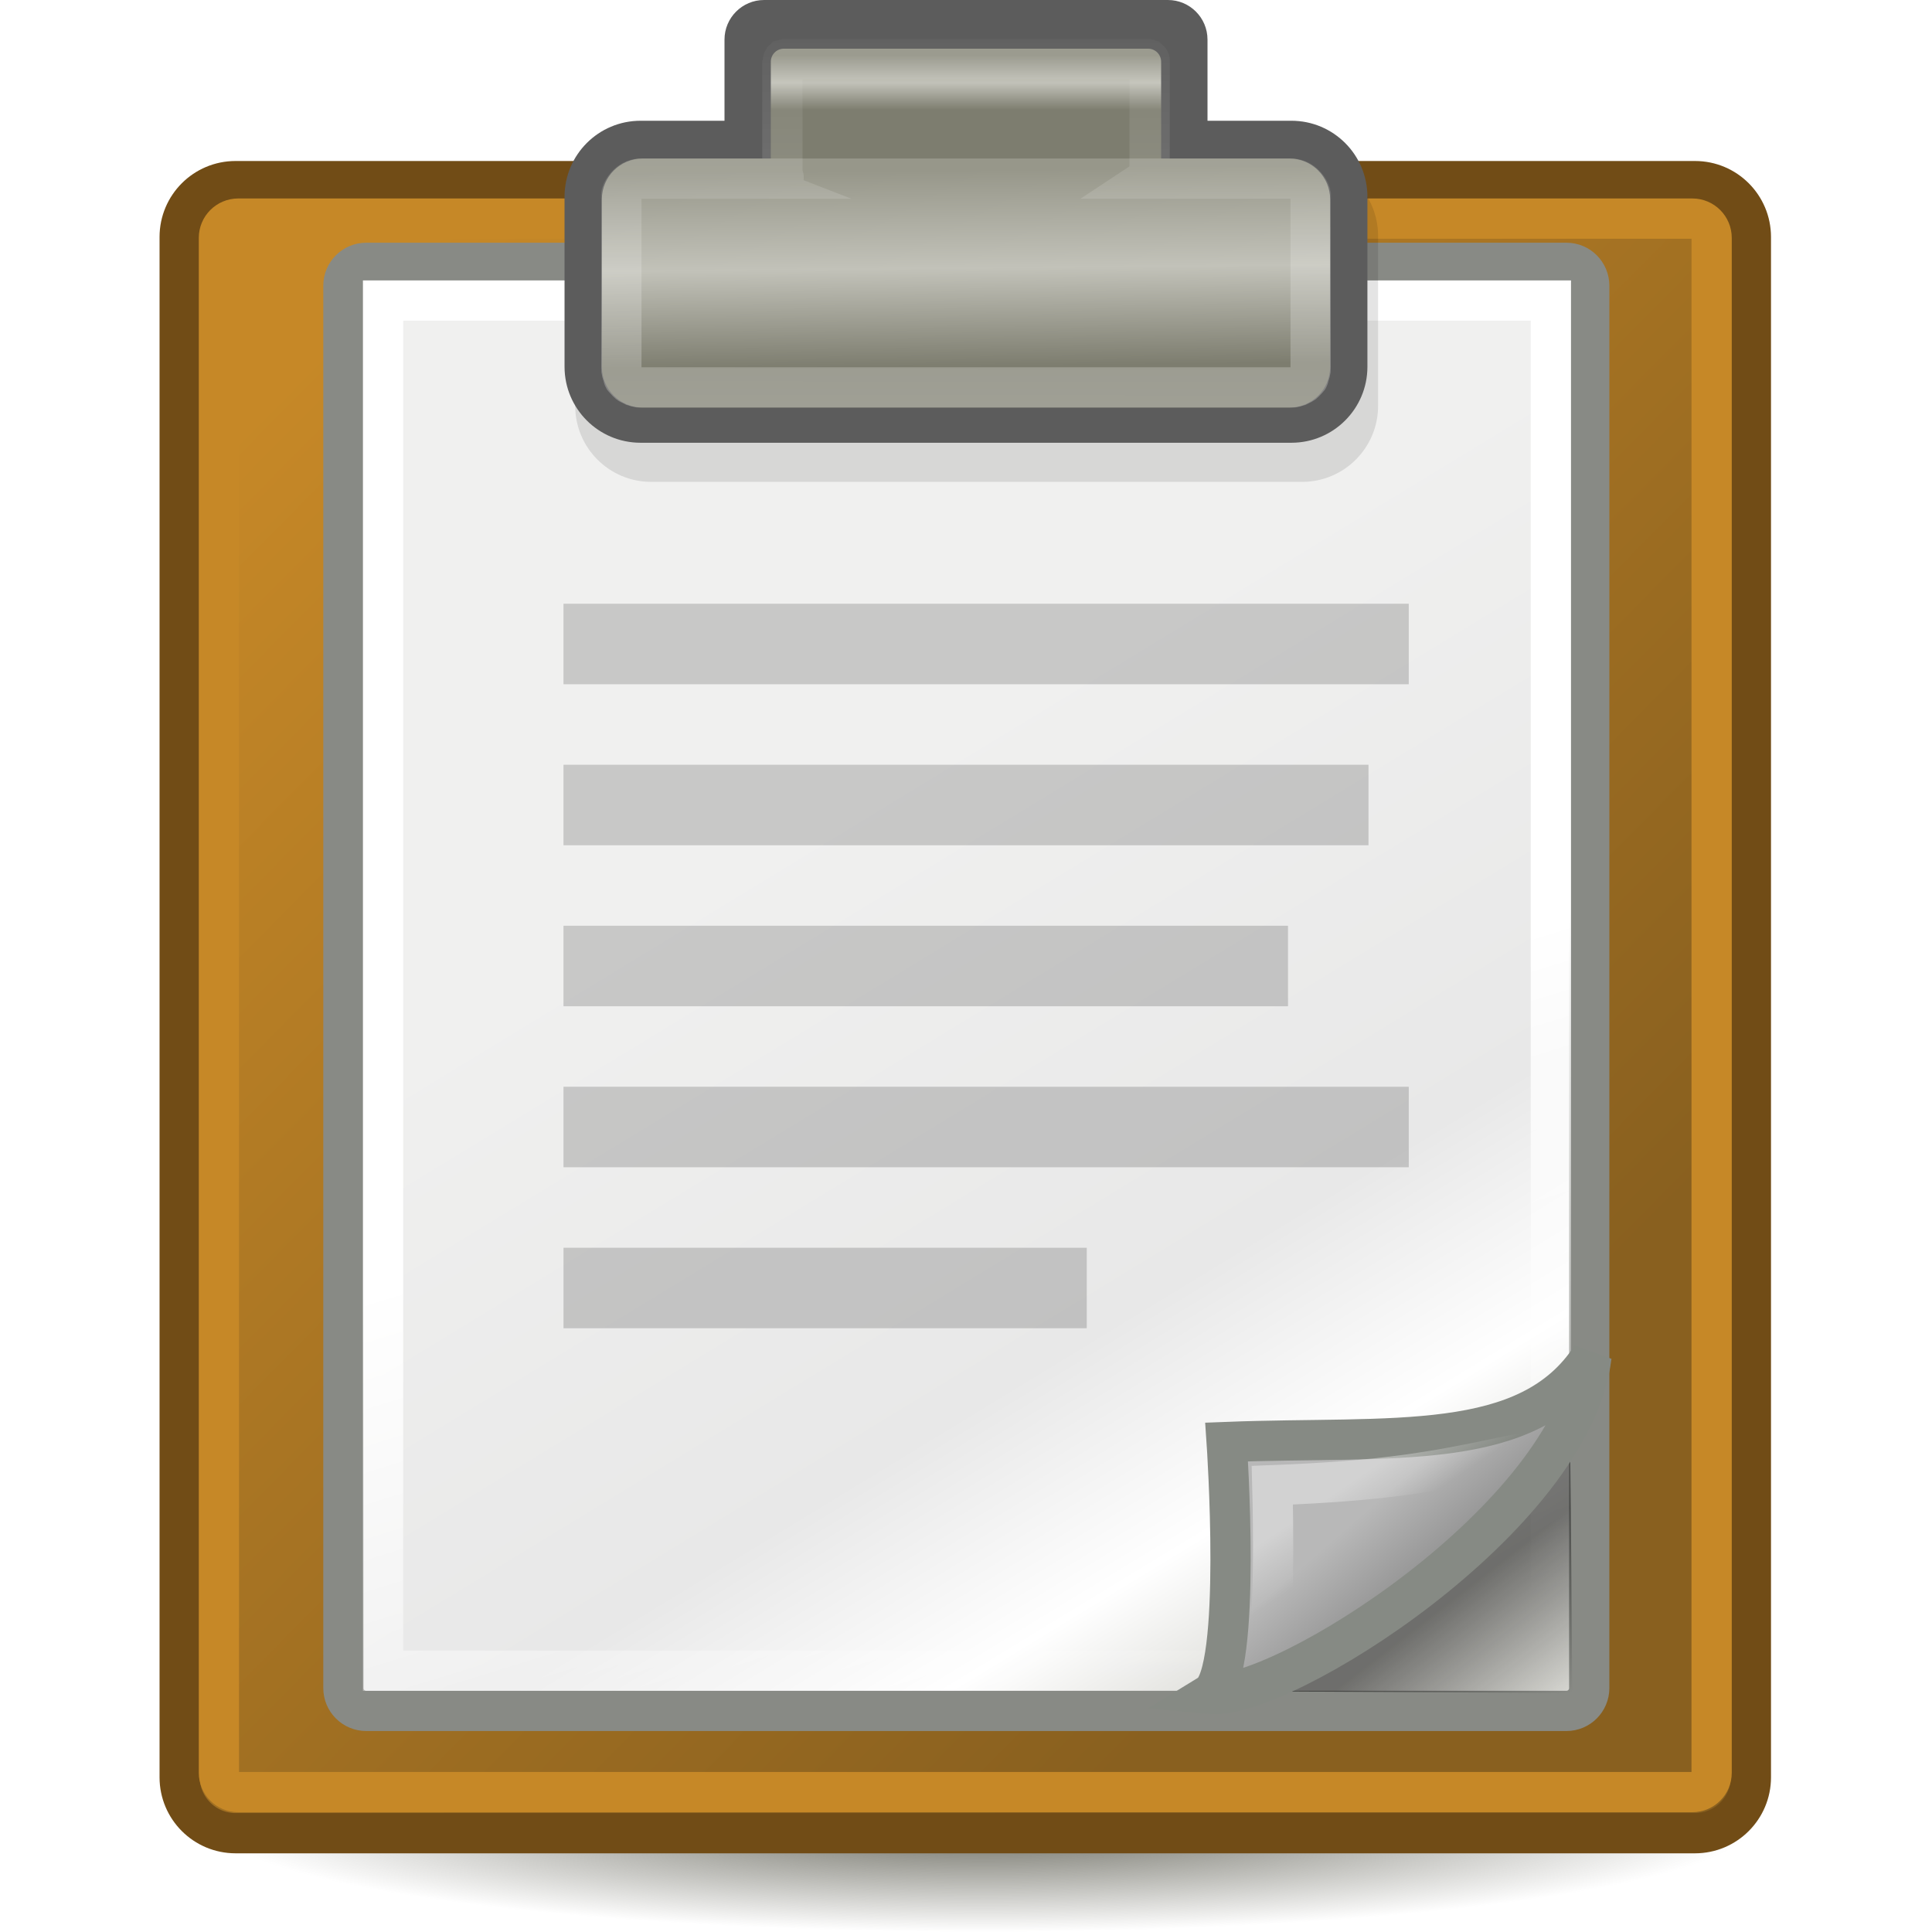
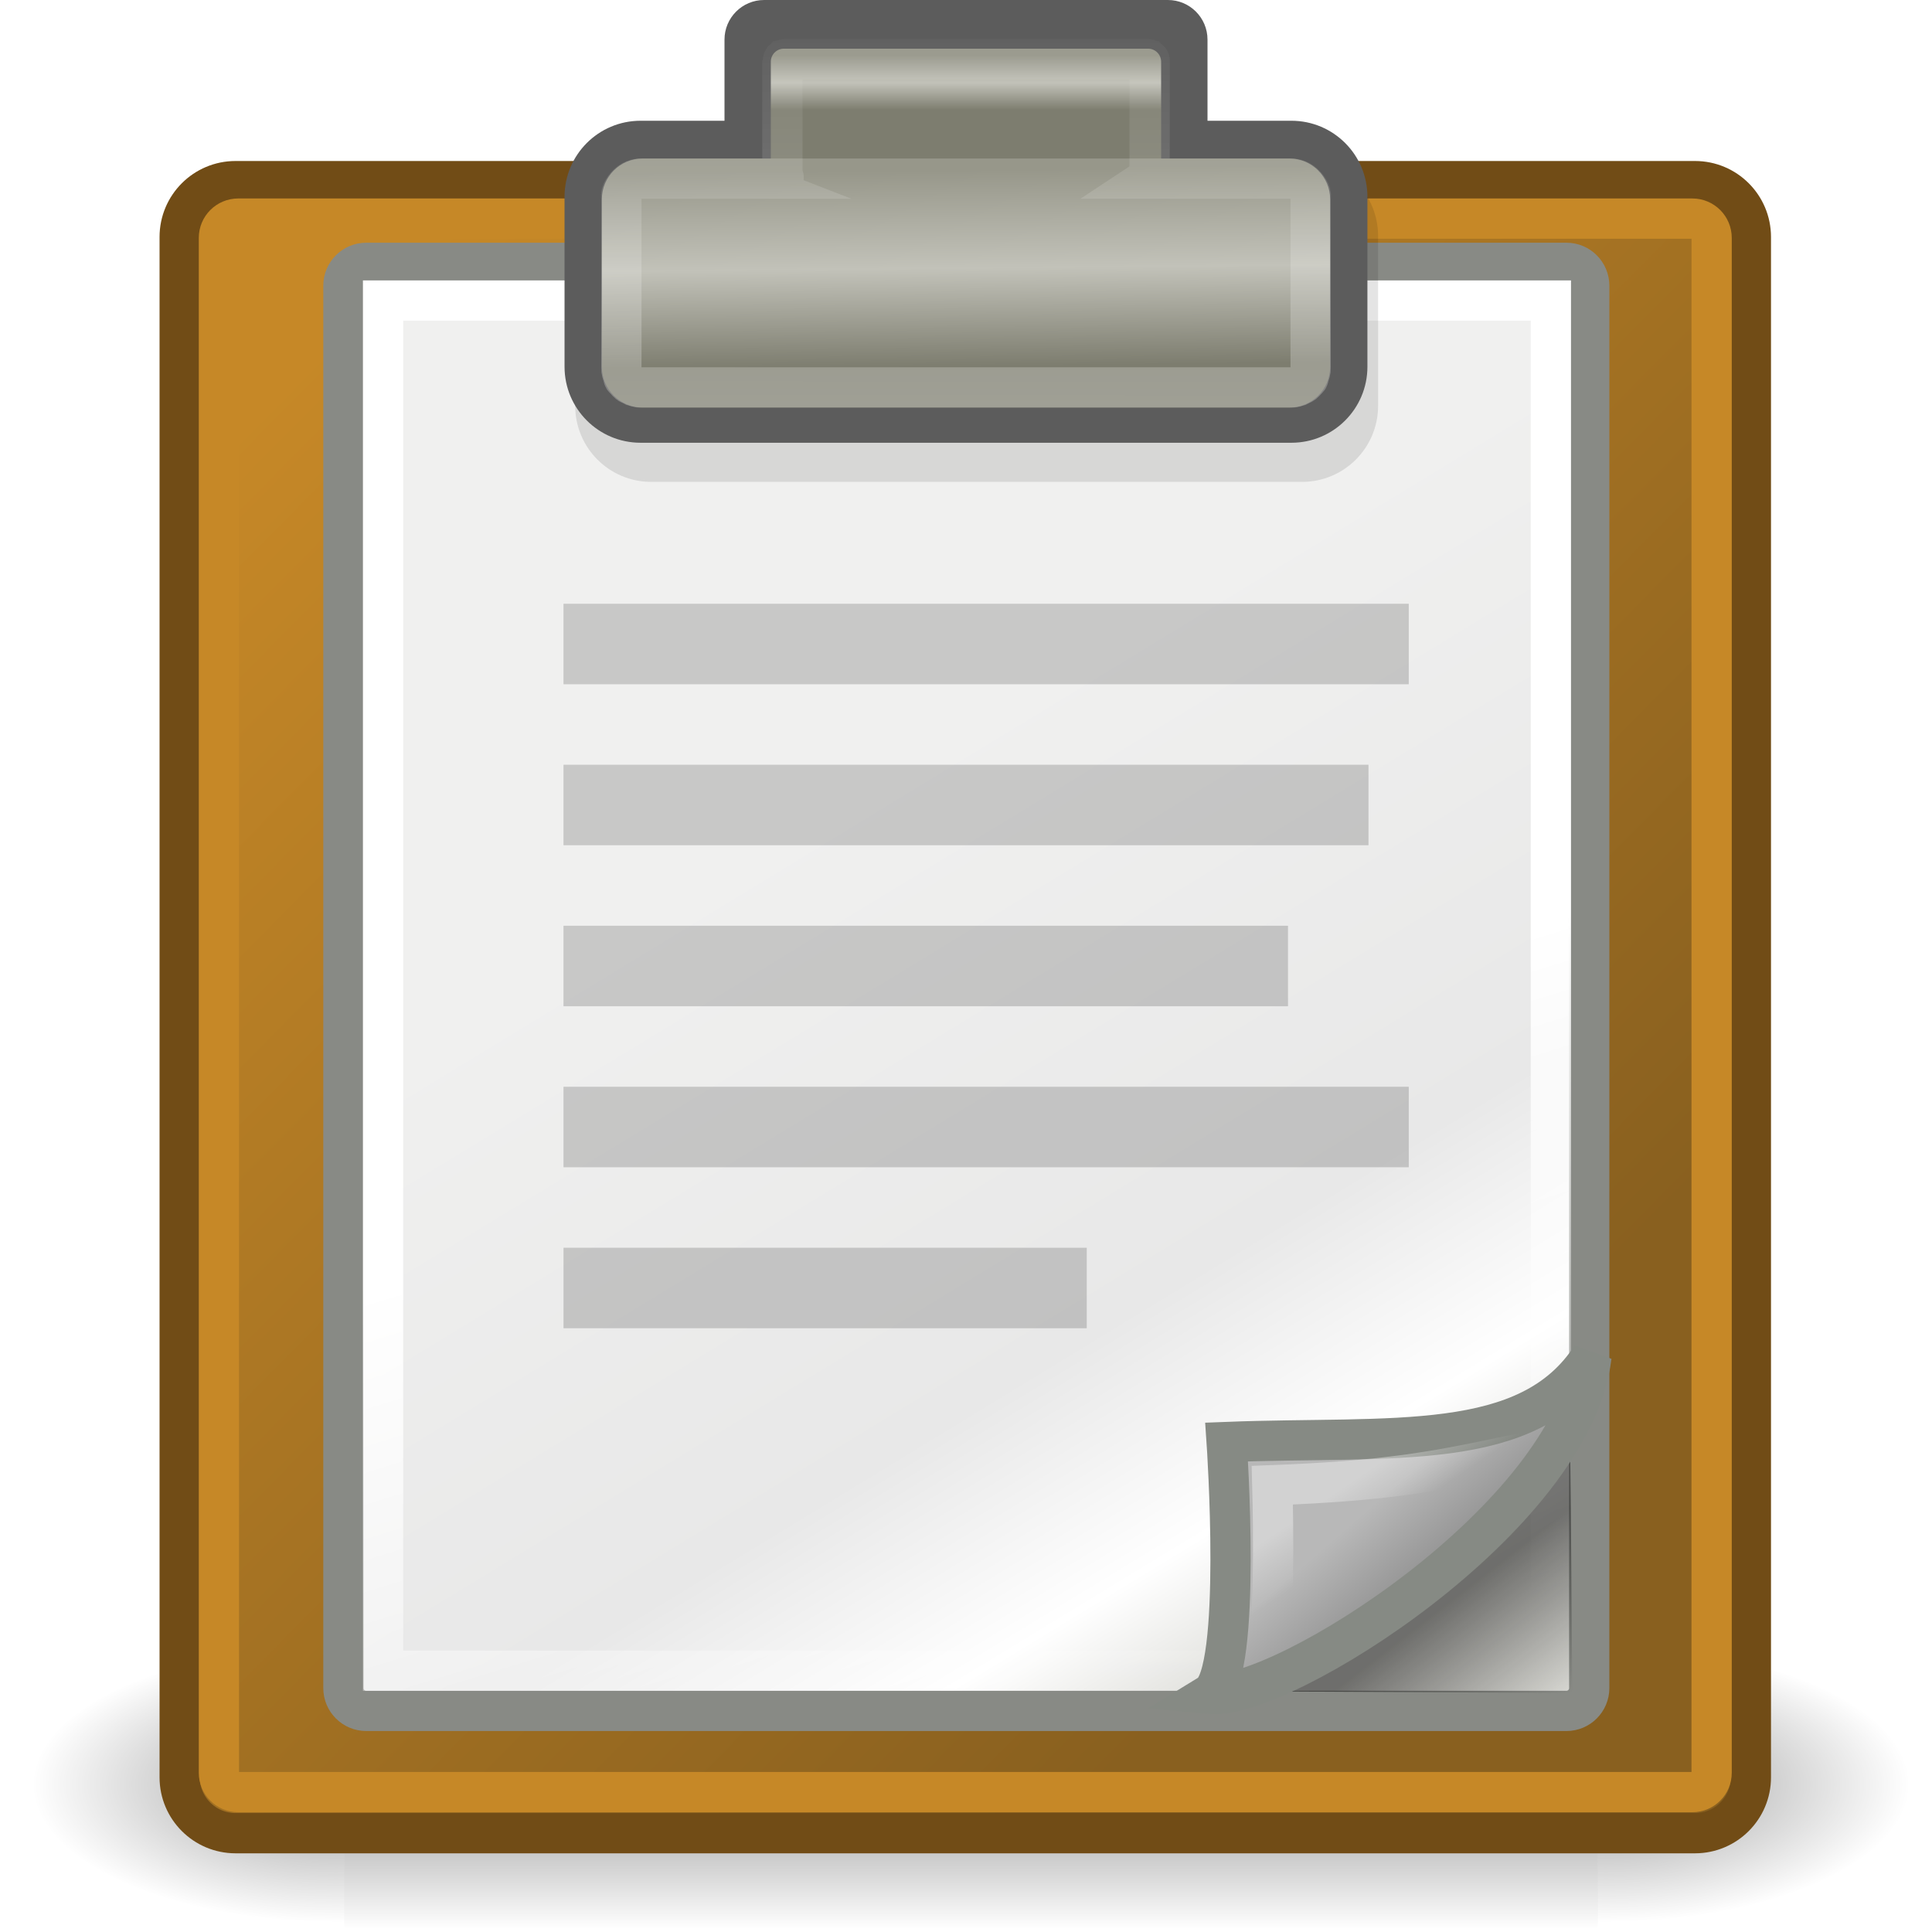
- <svg xmlns="http://www.w3.org/2000/svg" xmlns:xlink="http://www.w3.org/1999/xlink" width="48px" height="48px" id="svg12360">
+ <svg xmlns="http://www.w3.org/2000/svg" xmlns:xlink="http://www.w3.org/1999/xlink" width="48px" height="48px" id="svg12360" version="1.1">
  <defs id="defs12362">
+     <radialGradient xlink:href="#linearGradient5060" id="radialGradient5031" gradientUnits="userSpaceOnUse" gradientTransform="matrix(-2.774389,0,0,1.969706,112.7623,-872.8854)" cx="605.714" cy="486.648" fx="605.714" fy="486.648" r="117.143" />
+     <linearGradient id="linearGradient5060">
+       <stop style="stop-color:black;stop-opacity:1;" offset="0" id="stop5062" />
+       <stop style="stop-color:black;stop-opacity:0;" offset="1" id="stop5064" />
+     </linearGradient>
+     <radialGradient xlink:href="#linearGradient5060" id="radialGradient5029" gradientUnits="userSpaceOnUse" gradientTransform="matrix(2.774389,0,0,1.969706,-1891.633,-872.8854)" cx="605.714" cy="486.648" fx="605.714" fy="486.648" r="117.143" />
+     <linearGradient id="linearGradient5048">
+       <stop style="stop-color:black;stop-opacity:0;" offset="0" id="stop5050" />
+       <stop id="stop5056" offset="0.5" style="stop-color:black;stop-opacity:1;" />
+       <stop style="stop-color:black;stop-opacity:0;" offset="1" id="stop5052" />
+     </linearGradient>
+     <linearGradient xlink:href="#linearGradient5048" id="linearGradient5027" gradientUnits="userSpaceOnUse" gradientTransform="matrix(2.774389,0,0,1.969706,-1892.179,-872.8854)" x1="302.857" y1="366.648" x2="302.857" y2="609.505" />
    <linearGradient id="linearGradient2259">
      <stop style="stop-color:#ffffff;stop-opacity:1;" offset="0" id="stop2261" />
      <stop style="stop-color:#ffffff;stop-opacity:0;" offset="1" id="stop2263" />
    </linearGradient>
    <linearGradient id="linearGradient2251">
      <stop style="stop-color:#ffffff;stop-opacity:1;" offset="0" id="stop2253" />
      <stop style="stop-color:#ffffff;stop-opacity:0;" offset="1" id="stop2255" />
    </linearGradient>
    <linearGradient id="linearGradient2239">
      <stop style="stop-color:#ffffff;stop-opacity:1;" offset="0" id="stop2241" />
      <stop style="stop-color:#ffffff;stop-opacity:0;" offset="1" id="stop2243" />
    </linearGradient>
    <linearGradient id="linearGradient2224">
      <stop style="stop-color:#7c7c7c;stop-opacity:1;" offset="0" id="stop2226" />
      <stop style="stop-color:#b8b8b8;stop-opacity:1;" offset="1" id="stop2228" />
    </linearGradient>
    <linearGradient id="linearGradient2216">
      <stop style="stop-color:#000000;stop-opacity:1;" offset="0" id="stop2218" />
      <stop style="stop-color:#000000;stop-opacity:0;" offset="1" id="stop2220" />
    </linearGradient>
    <linearGradient id="linearGradient15234">
      <stop style="stop-color:#97978a;stop-opacity:1;" offset="0" id="stop15236" />
      <stop id="stop15242" offset="0.5" style="stop-color:#c2c2b9;stop-opacity:1;" />
      <stop style="stop-color:#7d7d6f;stop-opacity:1;" offset="1" id="stop15238" />
    </linearGradient>
    <linearGradient id="linearGradient15218">
      <stop style="stop-color:#f0f0ef;stop-opacity:1;" offset="0" id="stop15220" />
      <stop id="stop2269" offset="0.599" style="stop-color:#e8e8e8;stop-opacity:1;" />
      <stop id="stop2267" offset="0.828" style="stop-color:#ffffff;stop-opacity:1;" />
      <stop style="stop-color:#d8d8d3;stop-opacity:1;" offset="1" id="stop15222" />
    </linearGradient>
    <linearGradient id="linearGradient14484">
      <stop style="stop-color:#c68827;stop-opacity:1;" offset="0" id="stop14486" />
      <stop style="stop-color:#89601f;stop-opacity:1;" offset="1" id="stop14488" />
    </linearGradient>
    <linearGradient id="linearGradient13746">
      <stop style="stop-color:#646459;stop-opacity:1;" offset="0" id="stop13748" />
      <stop style="stop-color:#646459;stop-opacity:0;" offset="1" id="stop13750" />
    </linearGradient>
    <radialGradient xlink:href="#linearGradient13746" id="radialGradient13752" cx="24.648" cy="45.273" fx="24.648" fy="45.273" r="21.011" gradientTransform="matrix(1,0,0,0.110577,4.987330e-17,40.26648)" gradientUnits="userSpaceOnUse" />
    <linearGradient xlink:href="#linearGradient14484" id="linearGradient14490" x1="6.107" y1="10.451" x2="33.857" y2="37.88" gradientUnits="userSpaceOnUse" />
    <linearGradient xlink:href="#linearGradient15218" id="linearGradient15224" x1="22.308" y1="18.992" x2="35.785" y2="39.498" gradientUnits="userSpaceOnUse" gradientTransform="matrix(1.065698,0,0,0.987595,-1.564439,7.487332e-2)" />
    <linearGradient xlink:href="#linearGradient15234" id="linearGradient15240" x1="25.405" y1="3.818" x2="25.464" y2="9.323" gradientUnits="userSpaceOnUse" gradientTransform="matrix(1.052632,0,0,1,-1.789474,0)" />
    <linearGradient xlink:href="#linearGradient2216" id="linearGradient2222" x1="36.812" y1="39.156" x2="39.062" y2="42.062" gradientUnits="userSpaceOnUse" />
    <linearGradient xlink:href="#linearGradient2224" id="linearGradient2230" x1="35.997" y1="40.458" x2="33.665" y2="37.771" gradientUnits="userSpaceOnUse" />
    <linearGradient xlink:href="#linearGradient2239" id="linearGradient2245" x1="25.683" y1="12.172" x2="25.692" y2="-0.203" gradientUnits="userSpaceOnUse" />
    <linearGradient xlink:href="#linearGradient2251" id="linearGradient2257" x1="33.396" y1="36.921" x2="34.17" y2="38.07" gradientUnits="userSpaceOnUse" />
    <linearGradient xlink:href="#linearGradient2259" id="linearGradient2265" x1="26.076" y1="26.697" x2="30.811" y2="42.007" gradientUnits="userSpaceOnUse" />
    <linearGradient xlink:href="#linearGradient15234" id="linearGradient2283" gradientUnits="userSpaceOnUse" gradientTransform="matrix(0.538743,0,0,0.511806,10.8008,-0.58264)" x1="25.405" y1="3.818" x2="25.405" y2="6.481" />
    <linearGradient xlink:href="#linearGradient15234" id="linearGradient2287" gradientUnits="userSpaceOnUse" gradientTransform="matrix(1.005222,0,0,0.883928,-0.627923,0.84375)" x1="25.405" y1="3.818" x2="25.464" y2="9.323" />
  </defs>
  <g id="layer1">
-     <path style="opacity:1;fill:url(#radialGradient13752);fill-opacity:1;fill-rule:evenodd;stroke:none;stroke-width:0.909;stroke-linecap:butt;stroke-linejoin:miter;stroke-miterlimit:4;stroke-dasharray:none;stroke-dashoffset:0;stroke-opacity:1" id="path13018" d="M 45.659 45.273 A 21.011 2.323 0 1 1  3.637,45.273 A 21.011 2.323 0 1 1  45.659 45.273 z" transform="matrix(0.913383,0,0,1.178892,1.920946,-8.11047)" />
+     <g style="display:inline" id="g5022" transform="matrix(2.325216e-2,0,0,1.485743e-2,44.80627,43.06039)">
+       <rect y="-150.697" x="-1559.252" height="478.357" width="1339.633" id="rect4173" style="opacity:0.402;color:black;fill:url(#linearGradient5027);fill-opacity:1;fill-rule:nonzero;stroke:none;stroke-width:1;stroke-linecap:round;stroke-linejoin:miter;marker:none;marker-start:none;marker-mid:none;marker-end:none;stroke-miterlimit:4;stroke-dasharray:none;stroke-dashoffset:0;stroke-opacity:1;visibility:visible;display:inline;overflow:visible" />
+       <path id="path5058" d="M -219.619,-150.68 C -219.619,-150.68 -219.619,327.65 -219.619,327.65 C -76.745,328.551 125.781,220.481 125.781,88.454 C 125.781,-43.572 -33.655,-150.68 -219.619,-150.68 z " style="opacity:0.402;color:black;fill:url(#radialGradient5029);fill-opacity:1;fill-rule:nonzero;stroke:none;stroke-width:1;stroke-linecap:round;stroke-linejoin:miter;marker:none;marker-start:none;marker-mid:none;marker-end:none;stroke-miterlimit:4;stroke-dasharray:none;stroke-dashoffset:0;stroke-opacity:1;visibility:visible;display:inline;overflow:visible" />
+       <path style="opacity:0.402;color:black;fill:url(#radialGradient5031);fill-opacity:1;fill-rule:nonzero;stroke:none;stroke-width:1;stroke-linecap:round;stroke-linejoin:miter;marker:none;marker-start:none;marker-mid:none;marker-end:none;stroke-miterlimit:4;stroke-dasharray:none;stroke-dashoffset:0;stroke-opacity:1;visibility:visible;display:inline;overflow:visible" d="M -1559.252,-150.68 C -1559.252,-150.68 -1559.252,327.65 -1559.252,327.65 C -1702.127,328.551 -1904.652,220.481 -1904.652,88.454 C -1904.652,-43.572 -1745.216,-150.68 -1559.252,-150.68 z " id="path5018" />
+     </g>
    <rect style="opacity:1;fill:url(#linearGradient14490);fill-opacity:1.0;fill-rule:evenodd;stroke:#714c16;stroke-width:1;stroke-linecap:butt;stroke-linejoin:miter;stroke-miterlimit:4;stroke-dasharray:none;stroke-dashoffset:0;stroke-opacity:1" id="rect12368" width="39.036" height="41.045" x="4.464" y="4.5" rx="1.388" ry="1.388" />
    <rect style="opacity:1;fill:url(#linearGradient15224);fill-opacity:1;fill-rule:evenodd;stroke:#888a85;stroke-width:1;stroke-linecap:butt;stroke-linejoin:miter;stroke-miterlimit:4;stroke-dasharray:none;stroke-dashoffset:0;stroke-opacity:1" id="rect12413" width="30.952" height="35.977" x="8.532" y="6.53" rx="0.567" ry="0.567" />
    <rect style="opacity:1;fill:#5c5c5c;fill-opacity:1;fill-rule:evenodd;stroke:none;stroke-width:1;stroke-linecap:butt;stroke-linejoin:miter;stroke-miterlimit:4;stroke-dasharray:none;stroke-dashoffset:0;stroke-opacity:1" id="rect13756" width="12" height="4" x="18" y="0" rx="0.984" ry="0.984" />
    <rect style="opacity:1;fill:none;fill-opacity:1;fill-rule:evenodd;stroke:url(#linearGradient2265);stroke-width:1;stroke-linecap:butt;stroke-linejoin:miter;stroke-miterlimit:4;stroke-dasharray:none;stroke-dashoffset:0;stroke-opacity:1" id="rect15244" width="29.014" height="34.041" x="9.517" y="7.467" rx="0" ry="0" />
    <rect style="opacity:1;fill:none;fill-opacity:1;fill-rule:evenodd;stroke:#c68827;stroke-width:1;stroke-linecap:butt;stroke-linejoin:miter;stroke-miterlimit:4;stroke-dasharray:none;stroke-dashoffset:0;stroke-opacity:1" id="rect15974" width="37.086" height="39.093" x="5.439" y="5.431" rx="0.479" ry="0.479" />
    <rect ry="1.388" rx="1.388" y="4.472" x="14.791" height="7" width="18.947" id="rect2208" style="opacity:0.108;fill:#000000;fill-opacity:1;fill-rule:evenodd;stroke:#000000;stroke-width:1;stroke-linecap:butt;stroke-linejoin:miter;stroke-miterlimit:4;stroke-dasharray:none;stroke-dashoffset:0;stroke-opacity:1" />
    <rect ry="1.388" rx="1.388" y="3.5" x="14.526" height="7" width="18.947" id="rect2285" style="opacity:1;fill:url(#linearGradient15240);fill-opacity:1;fill-rule:evenodd;stroke:#5c5c5c;stroke-width:1;stroke-linecap:butt;stroke-linejoin:miter;stroke-miterlimit:4;stroke-dasharray:none;stroke-dashoffset:0;stroke-opacity:1" />
    <rect ry="0.325" rx="0.325" y="1.209" x="19.151" height="3.583" width="9.697" id="rect2281" style="opacity:1;fill:url(#linearGradient2283);fill-opacity:1;fill-rule:evenodd;stroke:none;stroke-width:1;stroke-linecap:butt;stroke-linejoin:miter;stroke-miterlimit:4;stroke-dasharray:none;stroke-dashoffset:0;stroke-opacity:1" />
    <rect style="opacity:1;fill:url(#linearGradient2287);fill-opacity:1;fill-rule:evenodd;stroke:none;stroke-width:1;stroke-linecap:butt;stroke-linejoin:miter;stroke-miterlimit:4;stroke-dasharray:none;stroke-dashoffset:0;stroke-opacity:1" id="rect13754" width="18.094" height="6.188" x="14.953" y="3.938" rx="1.013" ry="1.013" />
    <path style="opacity:0.489;color:#000000;fill:url(#linearGradient2222);fill-opacity:1.0;fill-rule:evenodd;stroke:none;stroke-width:1;stroke-linecap:butt;stroke-linejoin:miter;marker:none;marker-start:none;marker-mid:none;marker-end:none;stroke-miterlimit:4;stroke-dasharray:none;stroke-dashoffset:0;stroke-opacity:1;visibility:visible;display:inline;overflow:visible" d="M 39.018,36.25 L 39.062,42.062 L 30.562,42.018 L 39.018,36.25 z " id="path2212" />
    <path style="opacity:1;color:#000000;fill:url(#linearGradient2230);fill-opacity:1.0;fill-rule:evenodd;stroke:#868a84;stroke-width:1;stroke-linecap:butt;stroke-linejoin:miter;marker:none;marker-start:none;marker-mid:none;marker-end:none;stroke-miterlimit:4;stroke-dasharray:none;stroke-dashoffset:0;stroke-opacity:1;visibility:visible;display:inline;overflow:visible" d="M 30.059,42.087 C 31.85,42.255 39.049,37.717 39.54,33.699 C 37.977,36.122 34.585,35.667 30.476,35.826 C 30.476,35.826 30.872,41.587 30.059,42.087 z " id="path2210" />
    <path style="opacity:0.317;fill:none;fill-opacity:1;fill-rule:evenodd;stroke:url(#linearGradient2245);stroke-width:1;stroke-linecap:butt;stroke-linejoin:miter;stroke-miterlimit:4;stroke-dasharray:none;stroke-dashoffset:0;stroke-opacity:1" d="M 19.469 1.469 C 19.467 1.471 19.47 1.498 19.469 1.5 C 19.468 1.503 19.438 1.497 19.438 1.5 L 19.438 4.375 C 19.438 4.381 19.466 4.401 19.469 4.406 C 19.471 4.408 19.466 4.436 19.469 4.438 L 15.938 4.438 C 15.92 4.438 15.892 4.436 15.875 4.438 C 15.841 4.443 15.781 4.457 15.75 4.469 C 15.612 4.527 15.482 4.668 15.438 4.812 C 15.427 4.854 15.438 4.924 15.438 4.969 L 15.438 9.125 C 15.438 9.143 15.436 9.17 15.438 9.188 C 15.443 9.222 15.457 9.281 15.469 9.312 C 15.478 9.336 15.487 9.385 15.5 9.406 C 15.505 9.413 15.526 9.431 15.531 9.438 C 15.552 9.463 15.6 9.51 15.625 9.531 C 15.638 9.541 15.673 9.554 15.688 9.562 C 15.702 9.57 15.735 9.587 15.75 9.594 C 15.781 9.605 15.841 9.62 15.875 9.625 C 15.892 9.627 15.92 9.625 15.938 9.625 L 32.062 9.625 C 32.08 9.625 32.108 9.627 32.125 9.625 C 32.159 9.62 32.219 9.605 32.25 9.594 C 32.265 9.587 32.298 9.57 32.312 9.562 C 32.327 9.554 32.362 9.541 32.375 9.531 C 32.4 9.51 32.448 9.463 32.469 9.438 C 32.474 9.431 32.495 9.413 32.5 9.406 C 32.513 9.385 32.522 9.336 32.531 9.312 C 32.543 9.281 32.557 9.222 32.562 9.188 C 32.564 9.17 32.562 9.143 32.562 9.125 L 32.562 4.969 C 32.562 4.924 32.573 4.854 32.562 4.812 C 32.518 4.668 32.388 4.527 32.25 4.469 C 32.219 4.457 32.159 4.443 32.125 4.438 C 32.108 4.436 32.08 4.438 32.062 4.438 L 28.531 4.438 C 28.534 4.436 28.529 4.408 28.531 4.406 C 28.534 4.401 28.562 4.381 28.562 4.375 L 28.562 1.5 C 28.562 1.497 28.532 1.503 28.531 1.5 C 28.53 1.498 28.533 1.471 28.531 1.469 C 28.528 1.468 28.503 1.469 28.5 1.469 L 19.5 1.469 C 19.497 1.469 19.472 1.468 19.469 1.469 z " id="rect2232" />
    <path id="path2247" d="M 31.51,40.687 C 32.879,40.003 36.039,38.086 37.338,36.205 C 35.546,36.581 34.347,36.795 31.611,36.9 C 31.611,36.9 31.697,39.912 31.51,40.687 z " style="opacity:0.369;color:#000000;fill:none;fill-opacity:1;fill-rule:evenodd;stroke:url(#linearGradient2257);stroke-width:1;stroke-linecap:butt;stroke-linejoin:miter;marker:none;marker-start:none;marker-mid:none;marker-end:none;stroke-miterlimit:4;stroke-dasharray:none;stroke-dashoffset:0;stroke-opacity:1;visibility:visible;display:inline;overflow:visible" />
    <rect style="opacity:0.17;color:#000000;fill:#000000;fill-opacity:1;fill-rule:evenodd;stroke:none;stroke-width:1;stroke-linecap:butt;stroke-linejoin:miter;marker:none;marker-start:none;marker-mid:none;marker-end:none;stroke-miterlimit:4;stroke-dasharray:none;stroke-dashoffset:0;stroke-opacity:1;visibility:visible;display:inline;overflow:visible" id="rect2271" width="21" height="2" x="14" y="15" />
    <rect y="19" x="14" height="2" width="20" id="rect2273" style="opacity:0.17;color:#000000;fill:#000000;fill-opacity:1;fill-rule:evenodd;stroke:none;stroke-width:1;stroke-linecap:butt;stroke-linejoin:miter;marker:none;marker-start:none;marker-mid:none;marker-end:none;stroke-miterlimit:4;stroke-dasharray:none;stroke-dashoffset:0;stroke-opacity:1;visibility:visible;display:inline;overflow:visible" />
    <rect style="opacity:0.17;color:#000000;fill:#000000;fill-opacity:1;fill-rule:evenodd;stroke:none;stroke-width:1;stroke-linecap:butt;stroke-linejoin:miter;marker:none;marker-start:none;marker-mid:none;marker-end:none;stroke-miterlimit:4;stroke-dasharray:none;stroke-dashoffset:0;stroke-opacity:1;visibility:visible;display:inline;overflow:visible" id="rect2275" width="18" height="2" x="14" y="23" />
    <rect y="27" x="14" height="2" width="21" id="rect2277" style="opacity:0.17;color:#000000;fill:#000000;fill-opacity:1;fill-rule:evenodd;stroke:none;stroke-width:1;stroke-linecap:butt;stroke-linejoin:miter;marker:none;marker-start:none;marker-mid:none;marker-end:none;stroke-miterlimit:4;stroke-dasharray:none;stroke-dashoffset:0;stroke-opacity:1;visibility:visible;display:inline;overflow:visible" />
    <rect style="opacity:0.17;color:#000000;fill:#000000;fill-opacity:1;fill-rule:evenodd;stroke:none;stroke-width:1;stroke-linecap:butt;stroke-linejoin:miter;marker:none;marker-start:none;marker-mid:none;marker-end:none;stroke-miterlimit:4;stroke-dasharray:none;stroke-dashoffset:0;stroke-opacity:1;visibility:visible;display:inline;overflow:visible" id="rect2279" width="13" height="2" x="14" y="31" />
  </g>
</svg>
